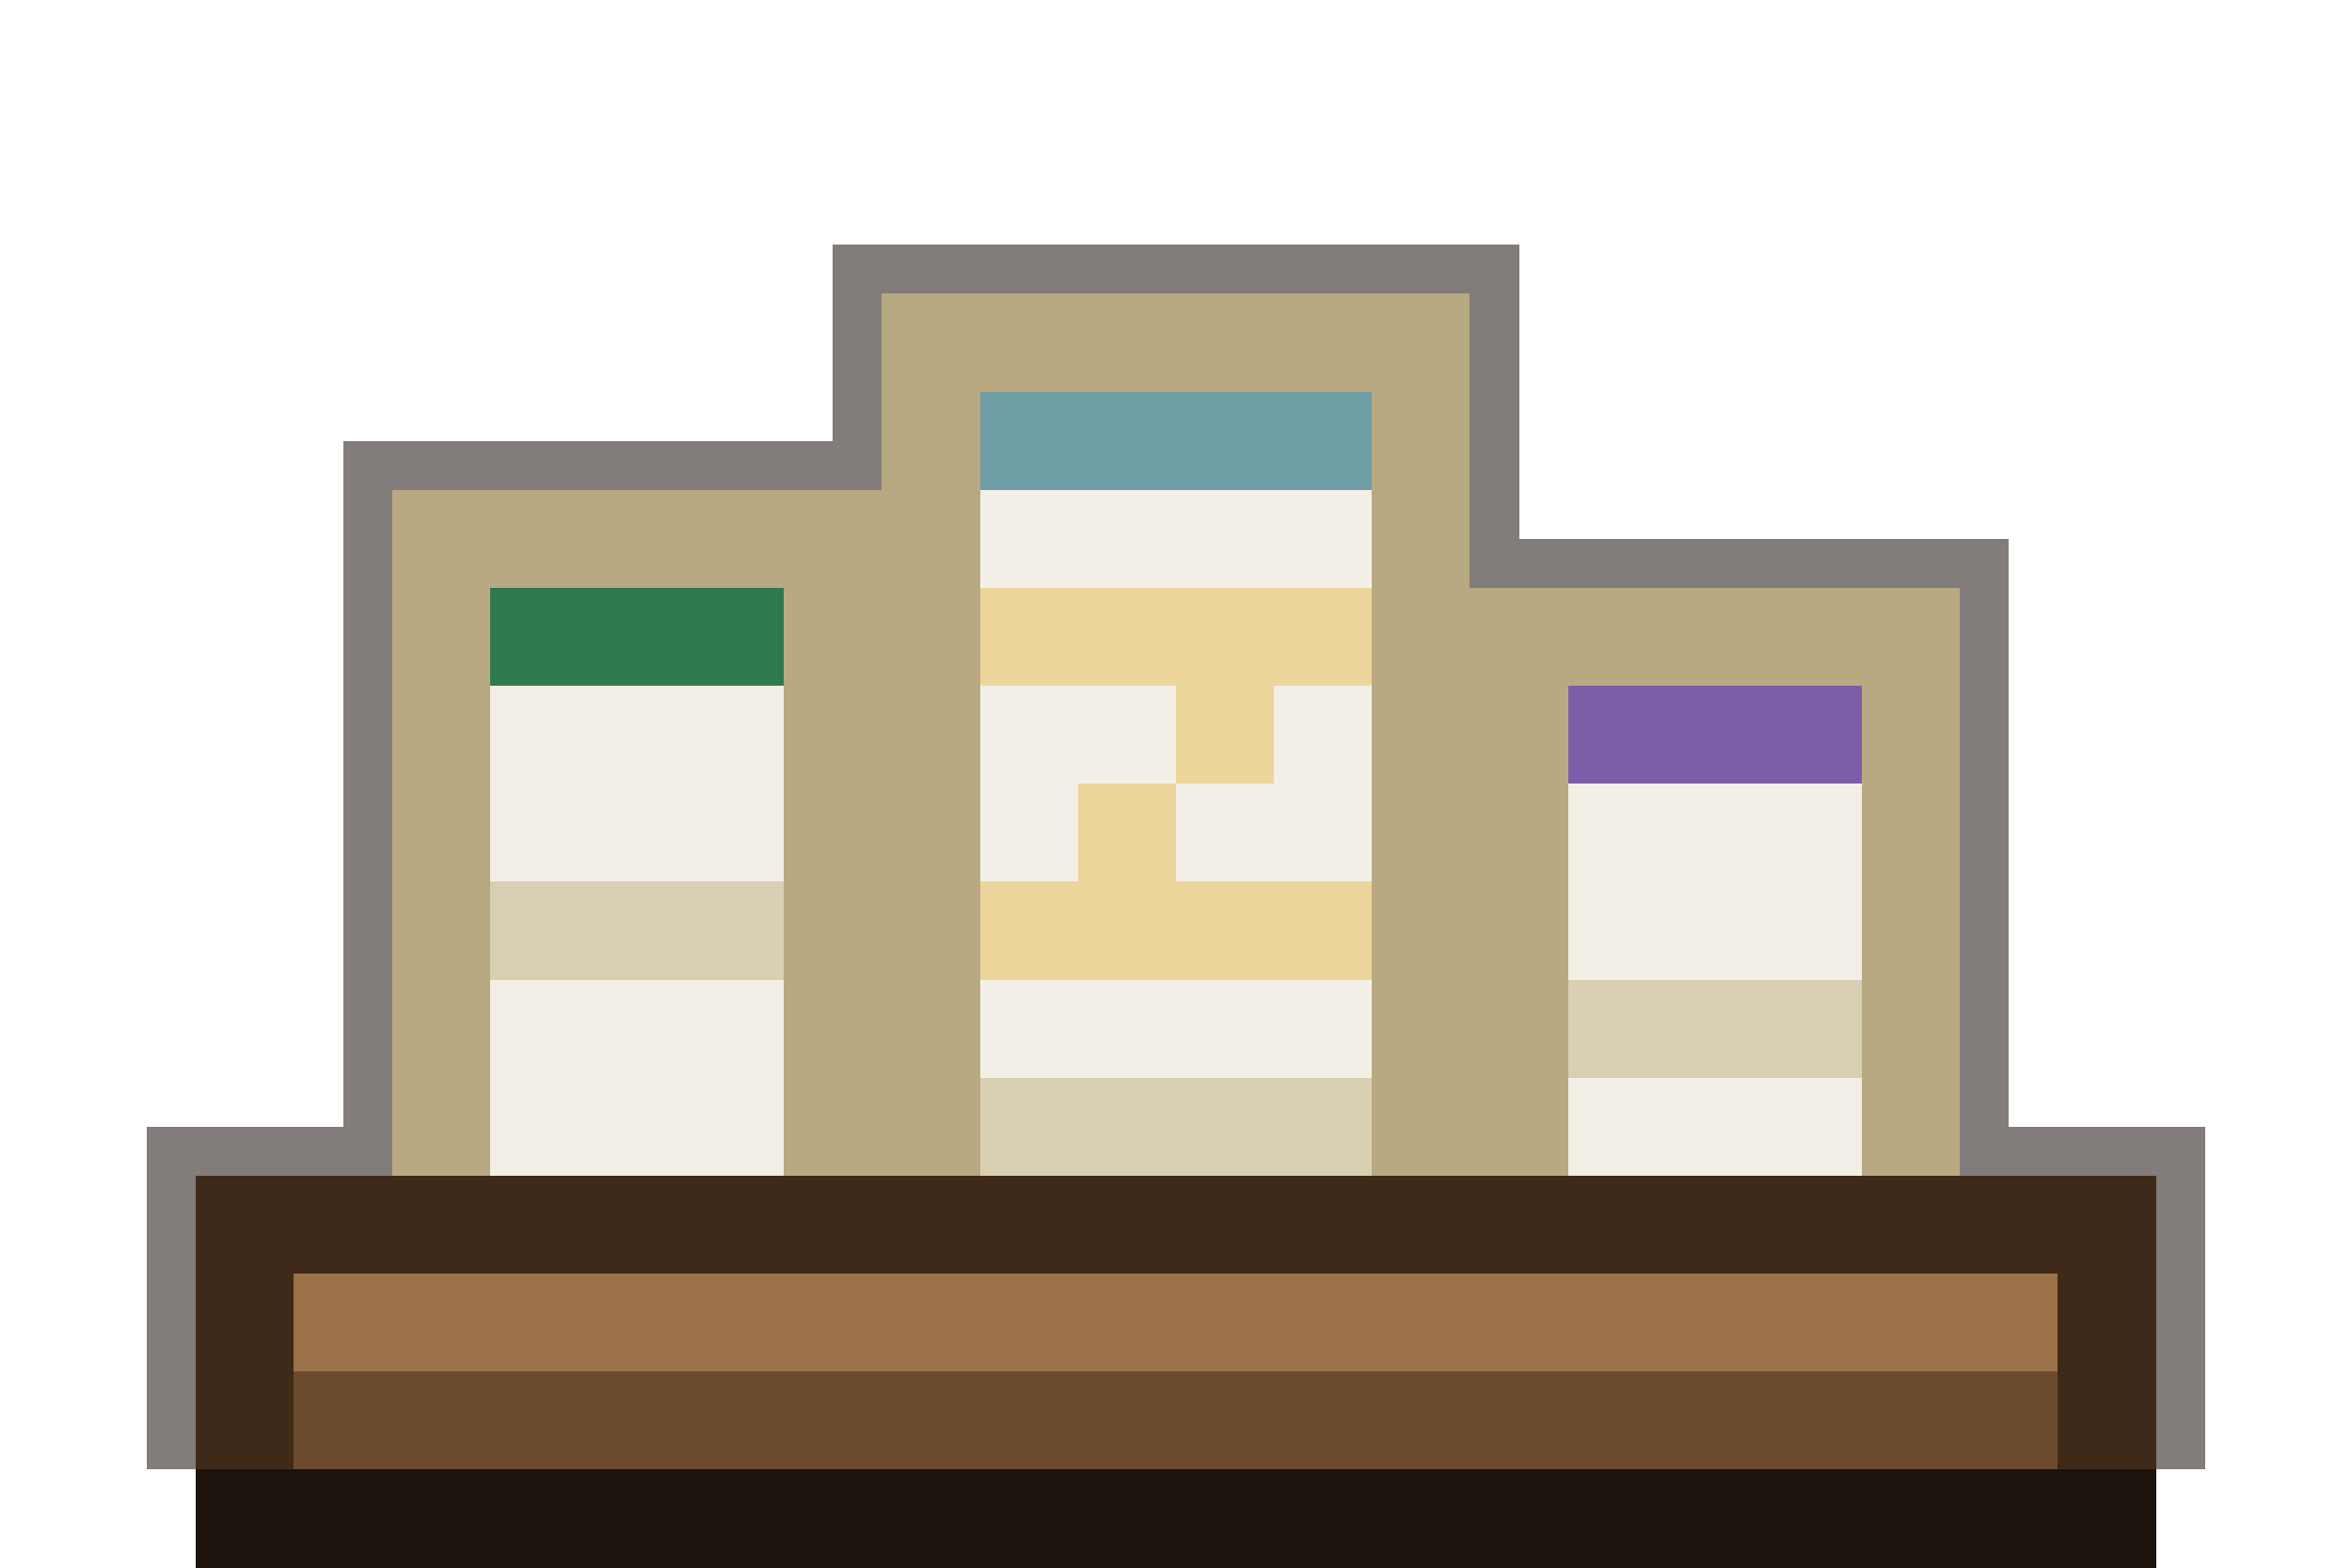
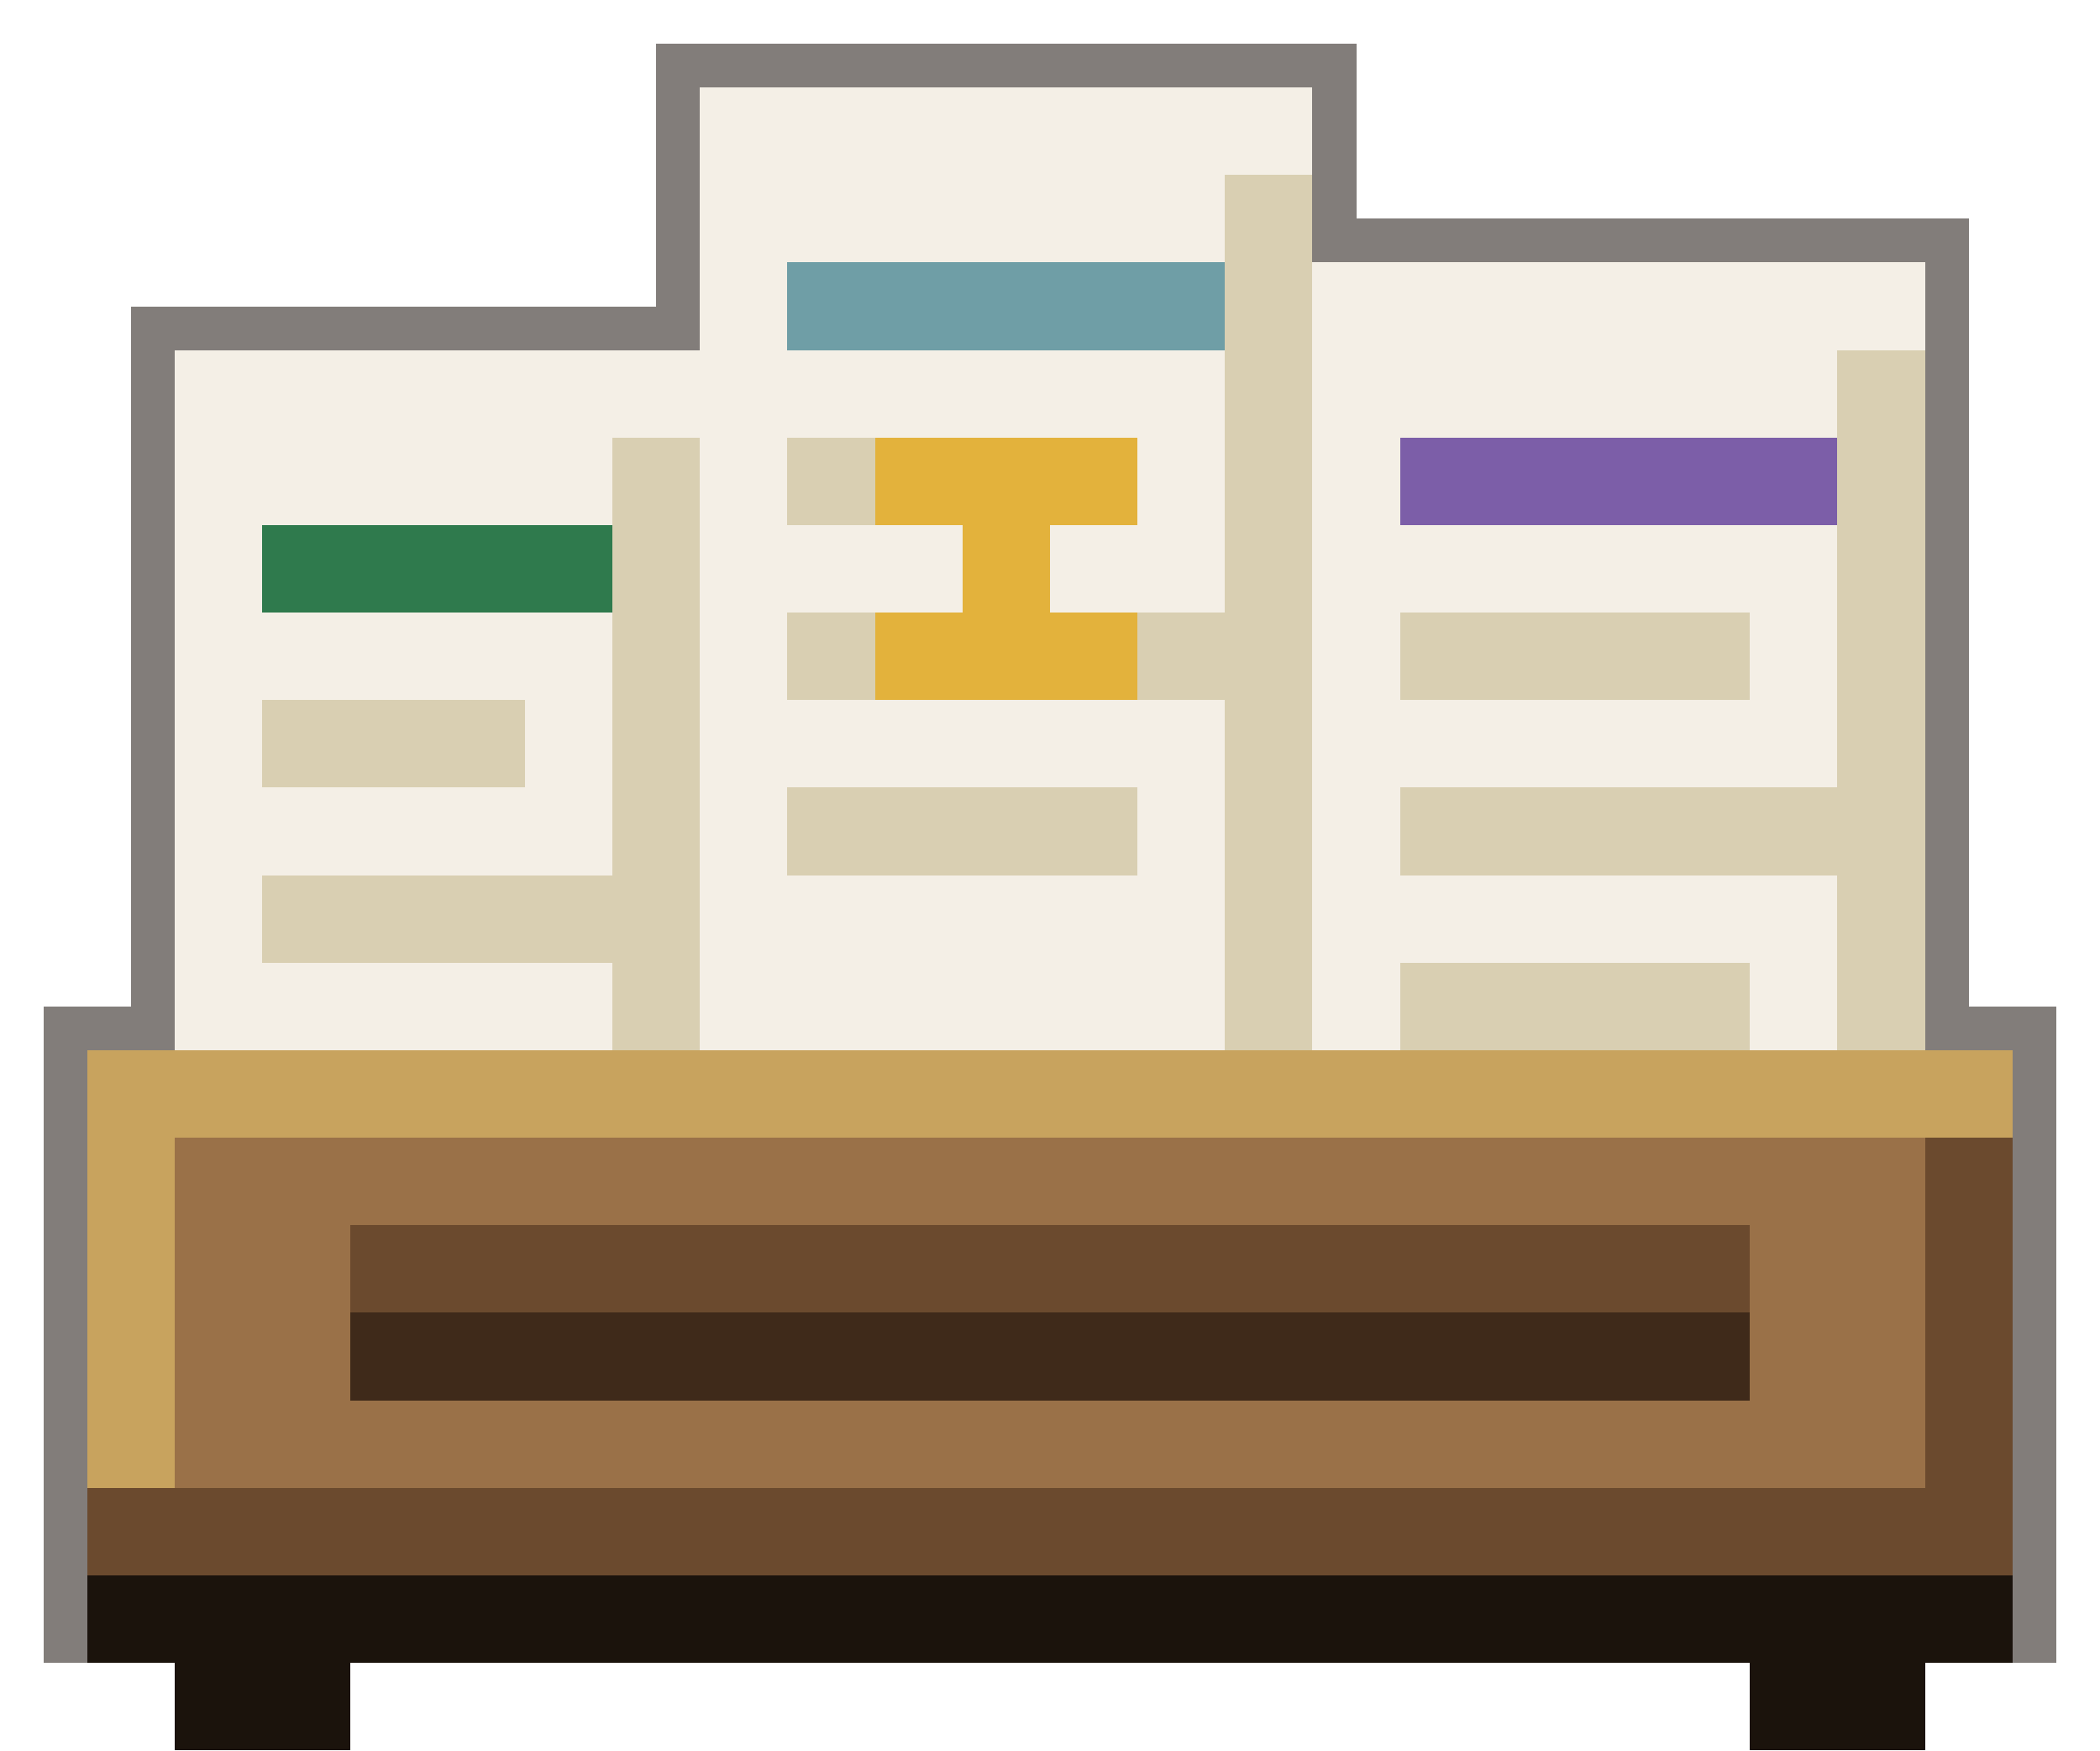
- <svg xmlns="http://www.w3.org/2000/svg" viewBox="0 0 48 32" width="96" height="64" shape-rendering="crispEdges">
-   <rect x="17" y="5" width="14" height="1" fill="#1b130c" opacity="0.55" />
-   <rect x="17" y="6" width="1" height="1" fill="#1b130c" opacity="0.55" />
-   <rect x="18" y="6" width="12" height="1" fill="#b9a982" />
-   <rect x="30" y="6" width="1" height="1" fill="#1b130c" opacity="0.55" />
-   <rect x="17" y="7" width="1" height="1" fill="#1b130c" opacity="0.55" />
-   <rect x="18" y="7" width="12" height="1" fill="#b9a982" />
-   <rect x="30" y="7" width="1" height="1" fill="#1b130c" opacity="0.55" />
-   <rect x="17" y="8" width="1" height="1" fill="#1b130c" opacity="0.55" />
-   <rect x="18" y="8" width="2" height="1" fill="#b9a982" />
-   <rect x="20" y="8" width="8" height="1" fill="#6f9ea6" />
-   <rect x="28" y="8" width="2" height="1" fill="#b9a982" />
-   <rect x="30" y="8" width="1" height="1" fill="#1b130c" opacity="0.55" />
-   <rect x="7" y="9" width="11" height="1" fill="#1b130c" opacity="0.55" />
-   <rect x="18" y="9" width="2" height="1" fill="#b9a982" />
-   <rect x="20" y="9" width="8" height="1" fill="#6f9ea6" />
-   <rect x="28" y="9" width="2" height="1" fill="#b9a982" />
-   <rect x="30" y="9" width="1" height="1" fill="#1b130c" opacity="0.55" />
-   <rect x="7" y="10" width="1" height="1" fill="#1b130c" opacity="0.55" />
-   <rect x="8" y="10" width="12" height="1" fill="#b9a982" />
-   <rect x="20" y="10" width="8" height="1" fill="#f4efe6" />
-   <rect x="28" y="10" width="2" height="1" fill="#b9a982" />
-   <rect x="30" y="10" width="1" height="1" fill="#1b130c" opacity="0.55" />
-   <rect x="7" y="11" width="1" height="1" fill="#1b130c" opacity="0.55" />
-   <rect x="8" y="11" width="12" height="1" fill="#b9a982" />
-   <rect x="20" y="11" width="8" height="1" fill="#f4efe6" />
-   <rect x="28" y="11" width="2" height="1" fill="#b9a982" />
-   <rect x="30" y="11" width="11" height="1" fill="#1b130c" opacity="0.55" />
-   <rect x="7" y="12" width="1" height="1" fill="#1b130c" opacity="0.55" />
-   <rect x="8" y="12" width="2" height="1" fill="#b9a982" />
-   <rect x="10" y="12" width="6" height="1" fill="#2f7a4d" />
-   <rect x="16" y="12" width="4" height="1" fill="#b9a982" />
-   <rect x="20" y="12" width="8" height="1" fill="#ecd59a" />
-   <rect x="28" y="12" width="12" height="1" fill="#b9a982" />
-   <rect x="40" y="12" width="1" height="1" fill="#1b130c" opacity="0.55" />
-   <rect x="7" y="13" width="1" height="1" fill="#1b130c" opacity="0.55" />
-   <rect x="8" y="13" width="2" height="1" fill="#b9a982" />
-   <rect x="10" y="13" width="6" height="1" fill="#2f7a4d" />
-   <rect x="16" y="13" width="4" height="1" fill="#b9a982" />
-   <rect x="20" y="13" width="8" height="1" fill="#ecd59a" />
-   <rect x="28" y="13" width="12" height="1" fill="#b9a982" />
-   <rect x="40" y="13" width="1" height="1" fill="#1b130c" opacity="0.55" />
-   <rect x="7" y="14" width="1" height="1" fill="#1b130c" opacity="0.55" />
-   <rect x="8" y="14" width="2" height="1" fill="#b9a982" />
-   <rect x="10" y="14" width="6" height="1" fill="#f4efe6" />
-   <rect x="16" y="14" width="4" height="1" fill="#b9a982" />
-   <rect x="20" y="14" width="4" height="1" fill="#f4efe6" />
-   <rect x="24" y="14" width="2" height="1" fill="#ecd59a" />
-   <rect x="26" y="14" width="2" height="1" fill="#f4efe6" />
-   <rect x="28" y="14" width="4" height="1" fill="#b9a982" />
-   <rect x="32" y="14" width="6" height="1" fill="#7c5ea8" />
-   <rect x="38" y="14" width="2" height="1" fill="#b9a982" />
-   <rect x="40" y="14" width="1" height="1" fill="#1b130c" opacity="0.55" />
-   <rect x="7" y="15" width="1" height="1" fill="#1b130c" opacity="0.55" />
-   <rect x="8" y="15" width="2" height="1" fill="#b9a982" />
-   <rect x="10" y="15" width="6" height="1" fill="#f4efe6" />
-   <rect x="16" y="15" width="4" height="1" fill="#b9a982" />
-   <rect x="20" y="15" width="4" height="1" fill="#f4efe6" />
-   <rect x="24" y="15" width="2" height="1" fill="#ecd59a" />
-   <rect x="26" y="15" width="2" height="1" fill="#f4efe6" />
-   <rect x="28" y="15" width="4" height="1" fill="#b9a982" />
-   <rect x="32" y="15" width="6" height="1" fill="#7c5ea8" />
-   <rect x="38" y="15" width="2" height="1" fill="#b9a982" />
-   <rect x="40" y="15" width="1" height="1" fill="#1b130c" opacity="0.55" />
-   <rect x="7" y="16" width="1" height="1" fill="#1b130c" opacity="0.55" />
-   <rect x="8" y="16" width="2" height="1" fill="#b9a982" />
-   <rect x="10" y="16" width="6" height="1" fill="#f4efe6" />
-   <rect x="16" y="16" width="4" height="1" fill="#b9a982" />
-   <rect x="20" y="16" width="2" height="1" fill="#f4efe6" />
-   <rect x="22" y="16" width="2" height="1" fill="#ecd59a" />
-   <rect x="24" y="16" width="4" height="1" fill="#f4efe6" />
-   <rect x="28" y="16" width="4" height="1" fill="#b9a982" />
-   <rect x="32" y="16" width="6" height="1" fill="#f4efe6" />
-   <rect x="38" y="16" width="2" height="1" fill="#b9a982" />
-   <rect x="40" y="16" width="1" height="1" fill="#1b130c" opacity="0.55" />
-   <rect x="7" y="17" width="1" height="1" fill="#1b130c" opacity="0.55" />
-   <rect x="8" y="17" width="2" height="1" fill="#b9a982" />
-   <rect x="10" y="17" width="6" height="1" fill="#f4efe6" />
-   <rect x="16" y="17" width="4" height="1" fill="#b9a982" />
-   <rect x="20" y="17" width="2" height="1" fill="#f4efe6" />
-   <rect x="22" y="17" width="2" height="1" fill="#ecd59a" />
-   <rect x="24" y="17" width="4" height="1" fill="#f4efe6" />
-   <rect x="28" y="17" width="4" height="1" fill="#b9a982" />
-   <rect x="32" y="17" width="6" height="1" fill="#f4efe6" />
-   <rect x="38" y="17" width="2" height="1" fill="#b9a982" />
-   <rect x="40" y="17" width="1" height="1" fill="#1b130c" opacity="0.55" />
-   <rect x="7" y="18" width="1" height="1" fill="#1b130c" opacity="0.55" />
-   <rect x="8" y="18" width="2" height="1" fill="#b9a982" />
-   <rect x="10" y="18" width="6" height="1" fill="#d9cfb2" />
-   <rect x="16" y="18" width="4" height="1" fill="#b9a982" />
-   <rect x="20" y="18" width="8" height="1" fill="#ecd59a" />
-   <rect x="28" y="18" width="4" height="1" fill="#b9a982" />
-   <rect x="32" y="18" width="6" height="1" fill="#f4efe6" />
-   <rect x="38" y="18" width="2" height="1" fill="#b9a982" />
-   <rect x="40" y="18" width="1" height="1" fill="#1b130c" opacity="0.55" />
-   <rect x="7" y="19" width="1" height="1" fill="#1b130c" opacity="0.55" />
-   <rect x="8" y="19" width="2" height="1" fill="#b9a982" />
-   <rect x="10" y="19" width="6" height="1" fill="#d9cfb2" />
-   <rect x="16" y="19" width="4" height="1" fill="#b9a982" />
-   <rect x="20" y="19" width="8" height="1" fill="#ecd59a" />
-   <rect x="28" y="19" width="4" height="1" fill="#b9a982" />
-   <rect x="32" y="19" width="6" height="1" fill="#f4efe6" />
-   <rect x="38" y="19" width="2" height="1" fill="#b9a982" />
-   <rect x="40" y="19" width="1" height="1" fill="#1b130c" opacity="0.55" />
-   <rect x="7" y="20" width="1" height="1" fill="#1b130c" opacity="0.55" />
-   <rect x="8" y="20" width="2" height="1" fill="#b9a982" />
-   <rect x="10" y="20" width="6" height="1" fill="#f4efe6" />
-   <rect x="16" y="20" width="4" height="1" fill="#b9a982" />
-   <rect x="20" y="20" width="8" height="1" fill="#f4efe6" />
-   <rect x="28" y="20" width="4" height="1" fill="#b9a982" />
-   <rect x="32" y="20" width="6" height="1" fill="#d9cfb2" />
-   <rect x="38" y="20" width="2" height="1" fill="#b9a982" />
-   <rect x="40" y="20" width="1" height="1" fill="#1b130c" opacity="0.55" />
-   <rect x="7" y="21" width="1" height="1" fill="#1b130c" opacity="0.55" />
-   <rect x="8" y="21" width="2" height="1" fill="#b9a982" />
-   <rect x="10" y="21" width="6" height="1" fill="#f4efe6" />
-   <rect x="16" y="21" width="4" height="1" fill="#b9a982" />
-   <rect x="20" y="21" width="8" height="1" fill="#f4efe6" />
-   <rect x="28" y="21" width="4" height="1" fill="#b9a982" />
-   <rect x="32" y="21" width="6" height="1" fill="#d9cfb2" />
-   <rect x="38" y="21" width="2" height="1" fill="#b9a982" />
-   <rect x="40" y="21" width="1" height="1" fill="#1b130c" opacity="0.55" />
-   <rect x="7" y="22" width="1" height="1" fill="#1b130c" opacity="0.55" />
-   <rect x="8" y="22" width="2" height="1" fill="#b9a982" />
-   <rect x="10" y="22" width="6" height="1" fill="#f4efe6" />
-   <rect x="16" y="22" width="4" height="1" fill="#b9a982" />
-   <rect x="20" y="22" width="8" height="1" fill="#d9cfb2" />
-   <rect x="28" y="22" width="4" height="1" fill="#b9a982" />
-   <rect x="32" y="22" width="6" height="1" fill="#f4efe6" />
-   <rect x="38" y="22" width="2" height="1" fill="#b9a982" />
-   <rect x="40" y="22" width="1" height="1" fill="#1b130c" opacity="0.55" />
-   <rect x="3" y="23" width="5" height="1" fill="#1b130c" opacity="0.55" />
-   <rect x="8" y="23" width="2" height="1" fill="#b9a982" />
-   <rect x="10" y="23" width="6" height="1" fill="#f4efe6" />
-   <rect x="16" y="23" width="4" height="1" fill="#b9a982" />
-   <rect x="20" y="23" width="8" height="1" fill="#d9cfb2" />
-   <rect x="28" y="23" width="4" height="1" fill="#b9a982" />
-   <rect x="32" y="23" width="6" height="1" fill="#f4efe6" />
-   <rect x="38" y="23" width="2" height="1" fill="#b9a982" />
-   <rect x="40" y="23" width="5" height="1" fill="#1b130c" opacity="0.55" />
-   <rect x="3" y="24" width="1" height="1" fill="#1b130c" opacity="0.55" />
-   <rect x="4" y="24" width="40" height="1" fill="#3f2a1a" />
-   <rect x="44" y="24" width="1" height="1" fill="#1b130c" opacity="0.55" />
-   <rect x="3" y="25" width="1" height="1" fill="#1b130c" opacity="0.55" />
-   <rect x="4" y="25" width="40" height="1" fill="#3f2a1a" />
-   <rect x="44" y="25" width="1" height="1" fill="#1b130c" opacity="0.55" />
-   <rect x="3" y="26" width="1" height="1" fill="#1b130c" opacity="0.55" />
-   <rect x="4" y="26" width="2" height="1" fill="#3f2a1a" />
-   <rect x="6" y="26" width="36" height="1" fill="#9a7148" />
-   <rect x="42" y="26" width="2" height="1" fill="#3f2a1a" />
-   <rect x="44" y="26" width="1" height="1" fill="#1b130c" opacity="0.55" />
-   <rect x="3" y="27" width="1" height="1" fill="#1b130c" opacity="0.55" />
-   <rect x="4" y="27" width="2" height="1" fill="#3f2a1a" />
-   <rect x="6" y="27" width="36" height="1" fill="#9a7148" />
-   <rect x="42" y="27" width="2" height="1" fill="#3f2a1a" />
-   <rect x="44" y="27" width="1" height="1" fill="#1b130c" opacity="0.55" />
-   <rect x="3" y="28" width="1" height="1" fill="#1b130c" opacity="0.55" />
-   <rect x="4" y="28" width="2" height="1" fill="#3f2a1a" />
-   <rect x="6" y="28" width="36" height="1" fill="#6b4a2e" />
-   <rect x="42" y="28" width="2" height="1" fill="#3f2a1a" />
-   <rect x="44" y="28" width="1" height="1" fill="#1b130c" opacity="0.55" />
-   <rect x="3" y="29" width="1" height="1" fill="#1b130c" opacity="0.55" />
-   <rect x="4" y="29" width="2" height="1" fill="#3f2a1a" />
-   <rect x="6" y="29" width="36" height="1" fill="#6b4a2e" />
-   <rect x="42" y="29" width="2" height="1" fill="#3f2a1a" />
-   <rect x="44" y="29" width="1" height="1" fill="#1b130c" opacity="0.55" />
-   <rect x="4" y="30" width="40" height="1" fill="#1b130c" />
-   <rect x="4" y="31" width="40" height="1" fill="#1b130c" />
+ <svg xmlns="http://www.w3.org/2000/svg" viewBox="0 0 48 40" width="96" height="80" shape-rendering="crispEdges">
+   <rect x="15" y="1" width="16" height="1" fill="#1b130c" opacity="0.55" />
+   <rect x="15" y="2" width="1" height="1" fill="#1b130c" opacity="0.55" />
+   <rect x="16" y="2" width="14" height="1" fill="#f4efe6" />
+   <rect x="30" y="2" width="1" height="1" fill="#1b130c" opacity="0.55" />
+   <rect x="15" y="3" width="1" height="1" fill="#1b130c" opacity="0.55" />
+   <rect x="16" y="3" width="14" height="1" fill="#f4efe6" />
+   <rect x="30" y="3" width="1" height="1" fill="#1b130c" opacity="0.55" />
+   <rect x="15" y="4" width="1" height="1" fill="#1b130c" opacity="0.55" />
+   <rect x="16" y="4" width="12" height="1" fill="#f4efe6" />
+   <rect x="28" y="4" width="2" height="1" fill="#d9cfb2" />
+   <rect x="30" y="4" width="1" height="1" fill="#1b130c" opacity="0.55" />
+   <rect x="15" y="5" width="1" height="1" fill="#1b130c" opacity="0.55" />
+   <rect x="16" y="5" width="12" height="1" fill="#f4efe6" />
+   <rect x="28" y="5" width="2" height="1" fill="#d9cfb2" />
+   <rect x="30" y="5" width="15" height="1" fill="#1b130c" opacity="0.55" />
+   <rect x="15" y="6" width="1" height="1" fill="#1b130c" opacity="0.55" />
+   <rect x="16" y="6" width="2" height="1" fill="#f4efe6" />
+   <rect x="18" y="6" width="10" height="1" fill="#6f9ea6" />
+   <rect x="28" y="6" width="2" height="1" fill="#d9cfb2" />
+   <rect x="30" y="6" width="14" height="1" fill="#f4efe6" />
+   <rect x="44" y="6" width="1" height="1" fill="#1b130c" opacity="0.55" />
+   <rect x="3" y="7" width="13" height="1" fill="#1b130c" opacity="0.55" />
+   <rect x="16" y="7" width="2" height="1" fill="#f4efe6" />
+   <rect x="18" y="7" width="10" height="1" fill="#6f9ea6" />
+   <rect x="28" y="7" width="2" height="1" fill="#d9cfb2" />
+   <rect x="30" y="7" width="14" height="1" fill="#f4efe6" />
+   <rect x="44" y="7" width="1" height="1" fill="#1b130c" opacity="0.55" />
+   <rect x="3" y="8" width="1" height="1" fill="#1b130c" opacity="0.55" />
+   <rect x="4" y="8" width="24" height="1" fill="#f4efe6" />
+   <rect x="28" y="8" width="2" height="1" fill="#d9cfb2" />
+   <rect x="30" y="8" width="12" height="1" fill="#f4efe6" />
+   <rect x="42" y="8" width="2" height="1" fill="#d9cfb2" />
+   <rect x="44" y="8" width="1" height="1" fill="#1b130c" opacity="0.55" />
+   <rect x="3" y="9" width="1" height="1" fill="#1b130c" opacity="0.55" />
+   <rect x="4" y="9" width="24" height="1" fill="#f4efe6" />
+   <rect x="28" y="9" width="2" height="1" fill="#d9cfb2" />
+   <rect x="30" y="9" width="12" height="1" fill="#f4efe6" />
+   <rect x="42" y="9" width="2" height="1" fill="#d9cfb2" />
+   <rect x="44" y="9" width="1" height="1" fill="#1b130c" opacity="0.55" />
+   <rect x="3" y="10" width="1" height="1" fill="#1b130c" opacity="0.55" />
+   <rect x="4" y="10" width="10" height="1" fill="#f4efe6" />
+   <rect x="14" y="10" width="2" height="1" fill="#d9cfb2" />
+   <rect x="16" y="10" width="2" height="1" fill="#f4efe6" />
+   <rect x="18" y="10" width="2" height="1" fill="#d9cfb2" />
+   <rect x="20" y="10" width="6" height="1" fill="#e3b23c" />
+   <rect x="26" y="10" width="2" height="1" fill="#f4efe6" />
+   <rect x="28" y="10" width="2" height="1" fill="#d9cfb2" />
+   <rect x="30" y="10" width="2" height="1" fill="#f4efe6" />
+   <rect x="32" y="10" width="10" height="1" fill="#7c5ea8" />
+   <rect x="42" y="10" width="2" height="1" fill="#d9cfb2" />
+   <rect x="44" y="10" width="1" height="1" fill="#1b130c" opacity="0.55" />
+   <rect x="3" y="11" width="1" height="1" fill="#1b130c" opacity="0.55" />
+   <rect x="4" y="11" width="10" height="1" fill="#f4efe6" />
+   <rect x="14" y="11" width="2" height="1" fill="#d9cfb2" />
+   <rect x="16" y="11" width="2" height="1" fill="#f4efe6" />
+   <rect x="18" y="11" width="2" height="1" fill="#d9cfb2" />
+   <rect x="20" y="11" width="6" height="1" fill="#e3b23c" />
+   <rect x="26" y="11" width="2" height="1" fill="#f4efe6" />
+   <rect x="28" y="11" width="2" height="1" fill="#d9cfb2" />
+   <rect x="30" y="11" width="2" height="1" fill="#f4efe6" />
+   <rect x="32" y="11" width="10" height="1" fill="#7c5ea8" />
+   <rect x="42" y="11" width="2" height="1" fill="#d9cfb2" />
+   <rect x="44" y="11" width="1" height="1" fill="#1b130c" opacity="0.55" />
+   <rect x="3" y="12" width="1" height="1" fill="#1b130c" opacity="0.55" />
+   <rect x="4" y="12" width="2" height="1" fill="#f4efe6" />
+   <rect x="6" y="12" width="8" height="1" fill="#2f7a4d" />
+   <rect x="14" y="12" width="2" height="1" fill="#d9cfb2" />
+   <rect x="16" y="12" width="6" height="1" fill="#f4efe6" />
+   <rect x="22" y="12" width="2" height="1" fill="#e3b23c" />
+   <rect x="24" y="12" width="4" height="1" fill="#f4efe6" />
+   <rect x="28" y="12" width="2" height="1" fill="#d9cfb2" />
+   <rect x="30" y="12" width="12" height="1" fill="#f4efe6" />
+   <rect x="42" y="12" width="2" height="1" fill="#d9cfb2" />
+   <rect x="44" y="12" width="1" height="1" fill="#1b130c" opacity="0.55" />
+   <rect x="3" y="13" width="1" height="1" fill="#1b130c" opacity="0.55" />
+   <rect x="4" y="13" width="2" height="1" fill="#f4efe6" />
+   <rect x="6" y="13" width="8" height="1" fill="#2f7a4d" />
+   <rect x="14" y="13" width="2" height="1" fill="#d9cfb2" />
+   <rect x="16" y="13" width="6" height="1" fill="#f4efe6" />
+   <rect x="22" y="13" width="2" height="1" fill="#e3b23c" />
+   <rect x="24" y="13" width="4" height="1" fill="#f4efe6" />
+   <rect x="28" y="13" width="2" height="1" fill="#d9cfb2" />
+   <rect x="30" y="13" width="12" height="1" fill="#f4efe6" />
+   <rect x="42" y="13" width="2" height="1" fill="#d9cfb2" />
+   <rect x="44" y="13" width="1" height="1" fill="#1b130c" opacity="0.55" />
+   <rect x="3" y="14" width="1" height="1" fill="#1b130c" opacity="0.55" />
+   <rect x="4" y="14" width="10" height="1" fill="#f4efe6" />
+   <rect x="14" y="14" width="2" height="1" fill="#d9cfb2" />
+   <rect x="16" y="14" width="2" height="1" fill="#f4efe6" />
+   <rect x="18" y="14" width="2" height="1" fill="#d9cfb2" />
+   <rect x="20" y="14" width="6" height="1" fill="#e3b23c" />
+   <rect x="26" y="14" width="4" height="1" fill="#d9cfb2" />
+   <rect x="30" y="14" width="2" height="1" fill="#f4efe6" />
+   <rect x="32" y="14" width="8" height="1" fill="#d9cfb2" />
+   <rect x="40" y="14" width="2" height="1" fill="#f4efe6" />
+   <rect x="42" y="14" width="2" height="1" fill="#d9cfb2" />
+   <rect x="44" y="14" width="1" height="1" fill="#1b130c" opacity="0.55" />
+   <rect x="3" y="15" width="1" height="1" fill="#1b130c" opacity="0.55" />
+   <rect x="4" y="15" width="10" height="1" fill="#f4efe6" />
+   <rect x="14" y="15" width="2" height="1" fill="#d9cfb2" />
+   <rect x="16" y="15" width="2" height="1" fill="#f4efe6" />
+   <rect x="18" y="15" width="2" height="1" fill="#d9cfb2" />
+   <rect x="20" y="15" width="6" height="1" fill="#e3b23c" />
+   <rect x="26" y="15" width="4" height="1" fill="#d9cfb2" />
+   <rect x="30" y="15" width="2" height="1" fill="#f4efe6" />
+   <rect x="32" y="15" width="8" height="1" fill="#d9cfb2" />
+   <rect x="40" y="15" width="2" height="1" fill="#f4efe6" />
+   <rect x="42" y="15" width="2" height="1" fill="#d9cfb2" />
+   <rect x="44" y="15" width="1" height="1" fill="#1b130c" opacity="0.55" />
+   <rect x="3" y="16" width="1" height="1" fill="#1b130c" opacity="0.55" />
+   <rect x="4" y="16" width="2" height="1" fill="#f4efe6" />
+   <rect x="6" y="16" width="6" height="1" fill="#d9cfb2" />
+   <rect x="12" y="16" width="2" height="1" fill="#f4efe6" />
+   <rect x="14" y="16" width="2" height="1" fill="#d9cfb2" />
+   <rect x="16" y="16" width="12" height="1" fill="#f4efe6" />
+   <rect x="28" y="16" width="2" height="1" fill="#d9cfb2" />
+   <rect x="30" y="16" width="12" height="1" fill="#f4efe6" />
+   <rect x="42" y="16" width="2" height="1" fill="#d9cfb2" />
+   <rect x="44" y="16" width="1" height="1" fill="#1b130c" opacity="0.55" />
+   <rect x="3" y="17" width="1" height="1" fill="#1b130c" opacity="0.55" />
+   <rect x="4" y="17" width="2" height="1" fill="#f4efe6" />
+   <rect x="6" y="17" width="6" height="1" fill="#d9cfb2" />
+   <rect x="12" y="17" width="2" height="1" fill="#f4efe6" />
+   <rect x="14" y="17" width="2" height="1" fill="#d9cfb2" />
+   <rect x="16" y="17" width="12" height="1" fill="#f4efe6" />
+   <rect x="28" y="17" width="2" height="1" fill="#d9cfb2" />
+   <rect x="30" y="17" width="12" height="1" fill="#f4efe6" />
+   <rect x="42" y="17" width="2" height="1" fill="#d9cfb2" />
+   <rect x="44" y="17" width="1" height="1" fill="#1b130c" opacity="0.55" />
+   <rect x="3" y="18" width="1" height="1" fill="#1b130c" opacity="0.55" />
+   <rect x="4" y="18" width="10" height="1" fill="#f4efe6" />
+   <rect x="14" y="18" width="2" height="1" fill="#d9cfb2" />
+   <rect x="16" y="18" width="2" height="1" fill="#f4efe6" />
+   <rect x="18" y="18" width="8" height="1" fill="#d9cfb2" />
+   <rect x="26" y="18" width="2" height="1" fill="#f4efe6" />
+   <rect x="28" y="18" width="2" height="1" fill="#d9cfb2" />
+   <rect x="30" y="18" width="2" height="1" fill="#f4efe6" />
+   <rect x="32" y="18" width="12" height="1" fill="#d9cfb2" />
+   <rect x="44" y="18" width="1" height="1" fill="#1b130c" opacity="0.55" />
+   <rect x="3" y="19" width="1" height="1" fill="#1b130c" opacity="0.55" />
+   <rect x="4" y="19" width="10" height="1" fill="#f4efe6" />
+   <rect x="14" y="19" width="2" height="1" fill="#d9cfb2" />
+   <rect x="16" y="19" width="2" height="1" fill="#f4efe6" />
+   <rect x="18" y="19" width="8" height="1" fill="#d9cfb2" />
+   <rect x="26" y="19" width="2" height="1" fill="#f4efe6" />
+   <rect x="28" y="19" width="2" height="1" fill="#d9cfb2" />
+   <rect x="30" y="19" width="2" height="1" fill="#f4efe6" />
+   <rect x="32" y="19" width="12" height="1" fill="#d9cfb2" />
+   <rect x="44" y="19" width="1" height="1" fill="#1b130c" opacity="0.55" />
+   <rect x="3" y="20" width="1" height="1" fill="#1b130c" opacity="0.55" />
+   <rect x="4" y="20" width="2" height="1" fill="#f4efe6" />
+   <rect x="6" y="20" width="10" height="1" fill="#d9cfb2" />
+   <rect x="16" y="20" width="12" height="1" fill="#f4efe6" />
+   <rect x="28" y="20" width="2" height="1" fill="#d9cfb2" />
+   <rect x="30" y="20" width="12" height="1" fill="#f4efe6" />
+   <rect x="42" y="20" width="2" height="1" fill="#d9cfb2" />
+   <rect x="44" y="20" width="1" height="1" fill="#1b130c" opacity="0.55" />
+   <rect x="3" y="21" width="1" height="1" fill="#1b130c" opacity="0.55" />
+   <rect x="4" y="21" width="2" height="1" fill="#f4efe6" />
+   <rect x="6" y="21" width="10" height="1" fill="#d9cfb2" />
+   <rect x="16" y="21" width="12" height="1" fill="#f4efe6" />
+   <rect x="28" y="21" width="2" height="1" fill="#d9cfb2" />
+   <rect x="30" y="21" width="12" height="1" fill="#f4efe6" />
+   <rect x="42" y="21" width="2" height="1" fill="#d9cfb2" />
+   <rect x="44" y="21" width="1" height="1" fill="#1b130c" opacity="0.55" />
+   <rect x="3" y="22" width="1" height="1" fill="#1b130c" opacity="0.55" />
+   <rect x="4" y="22" width="10" height="1" fill="#f4efe6" />
+   <rect x="14" y="22" width="2" height="1" fill="#d9cfb2" />
+   <rect x="16" y="22" width="12" height="1" fill="#f4efe6" />
+   <rect x="28" y="22" width="2" height="1" fill="#d9cfb2" />
+   <rect x="30" y="22" width="2" height="1" fill="#f4efe6" />
+   <rect x="32" y="22" width="8" height="1" fill="#d9cfb2" />
+   <rect x="40" y="22" width="2" height="1" fill="#f4efe6" />
+   <rect x="42" y="22" width="2" height="1" fill="#d9cfb2" />
+   <rect x="44" y="22" width="1" height="1" fill="#1b130c" opacity="0.55" />
+   <rect x="1" y="23" width="3" height="1" fill="#1b130c" opacity="0.55" />
+   <rect x="4" y="23" width="10" height="1" fill="#f4efe6" />
+   <rect x="14" y="23" width="2" height="1" fill="#d9cfb2" />
+   <rect x="16" y="23" width="12" height="1" fill="#f4efe6" />
+   <rect x="28" y="23" width="2" height="1" fill="#d9cfb2" />
+   <rect x="30" y="23" width="2" height="1" fill="#f4efe6" />
+   <rect x="32" y="23" width="8" height="1" fill="#d9cfb2" />
+   <rect x="40" y="23" width="2" height="1" fill="#f4efe6" />
+   <rect x="42" y="23" width="2" height="1" fill="#d9cfb2" />
+   <rect x="44" y="23" width="3" height="1" fill="#1b130c" opacity="0.55" />
+   <rect x="1" y="24" width="1" height="1" fill="#1b130c" opacity="0.55" />
+   <rect x="2" y="24" width="44" height="1" fill="#c8a35e" />
+   <rect x="46" y="24" width="1" height="1" fill="#1b130c" opacity="0.55" />
+   <rect x="1" y="25" width="1" height="1" fill="#1b130c" opacity="0.55" />
+   <rect x="2" y="25" width="44" height="1" fill="#c8a35e" />
+   <rect x="46" y="25" width="1" height="1" fill="#1b130c" opacity="0.55" />
+   <rect x="1" y="26" width="1" height="1" fill="#1b130c" opacity="0.55" />
+   <rect x="2" y="26" width="2" height="1" fill="#c8a35e" />
+   <rect x="4" y="26" width="40" height="1" fill="#9a7148" />
+   <rect x="44" y="26" width="2" height="1" fill="#6b4a2e" />
+   <rect x="46" y="26" width="1" height="1" fill="#1b130c" opacity="0.55" />
+   <rect x="1" y="27" width="1" height="1" fill="#1b130c" opacity="0.55" />
+   <rect x="2" y="27" width="2" height="1" fill="#c8a35e" />
+   <rect x="4" y="27" width="40" height="1" fill="#9a7148" />
+   <rect x="44" y="27" width="2" height="1" fill="#6b4a2e" />
+   <rect x="46" y="27" width="1" height="1" fill="#1b130c" opacity="0.55" />
+   <rect x="1" y="28" width="1" height="1" fill="#1b130c" opacity="0.55" />
+   <rect x="2" y="28" width="2" height="1" fill="#c8a35e" />
+   <rect x="4" y="28" width="4" height="1" fill="#9a7148" />
+   <rect x="8" y="28" width="32" height="1" fill="#6b4a2e" />
+   <rect x="40" y="28" width="4" height="1" fill="#9a7148" />
+   <rect x="44" y="28" width="2" height="1" fill="#6b4a2e" />
+   <rect x="46" y="28" width="1" height="1" fill="#1b130c" opacity="0.55" />
+   <rect x="1" y="29" width="1" height="1" fill="#1b130c" opacity="0.55" />
+   <rect x="2" y="29" width="2" height="1" fill="#c8a35e" />
+   <rect x="4" y="29" width="4" height="1" fill="#9a7148" />
+   <rect x="8" y="29" width="32" height="1" fill="#6b4a2e" />
+   <rect x="40" y="29" width="4" height="1" fill="#9a7148" />
+   <rect x="44" y="29" width="2" height="1" fill="#6b4a2e" />
+   <rect x="46" y="29" width="1" height="1" fill="#1b130c" opacity="0.55" />
+   <rect x="1" y="30" width="1" height="1" fill="#1b130c" opacity="0.55" />
+   <rect x="2" y="30" width="2" height="1" fill="#c8a35e" />
+   <rect x="4" y="30" width="4" height="1" fill="#9a7148" />
+   <rect x="8" y="30" width="32" height="1" fill="#3f2a1a" />
+   <rect x="40" y="30" width="4" height="1" fill="#9a7148" />
+   <rect x="44" y="30" width="2" height="1" fill="#6b4a2e" />
+   <rect x="46" y="30" width="1" height="1" fill="#1b130c" opacity="0.55" />
+   <rect x="1" y="31" width="1" height="1" fill="#1b130c" opacity="0.55" />
+   <rect x="2" y="31" width="2" height="1" fill="#c8a35e" />
+   <rect x="4" y="31" width="4" height="1" fill="#9a7148" />
+   <rect x="8" y="31" width="32" height="1" fill="#3f2a1a" />
+   <rect x="40" y="31" width="4" height="1" fill="#9a7148" />
+   <rect x="44" y="31" width="2" height="1" fill="#6b4a2e" />
+   <rect x="46" y="31" width="1" height="1" fill="#1b130c" opacity="0.55" />
+   <rect x="1" y="32" width="1" height="1" fill="#1b130c" opacity="0.55" />
+   <rect x="2" y="32" width="2" height="1" fill="#c8a35e" />
+   <rect x="4" y="32" width="40" height="1" fill="#9a7148" />
+   <rect x="44" y="32" width="2" height="1" fill="#6b4a2e" />
+   <rect x="46" y="32" width="1" height="1" fill="#1b130c" opacity="0.55" />
+   <rect x="1" y="33" width="1" height="1" fill="#1b130c" opacity="0.55" />
+   <rect x="2" y="33" width="2" height="1" fill="#c8a35e" />
+   <rect x="4" y="33" width="40" height="1" fill="#9a7148" />
+   <rect x="44" y="33" width="2" height="1" fill="#6b4a2e" />
+   <rect x="46" y="33" width="1" height="1" fill="#1b130c" opacity="0.55" />
+   <rect x="1" y="34" width="1" height="1" fill="#1b130c" opacity="0.55" />
+   <rect x="2" y="34" width="44" height="1" fill="#6b4a2e" />
+   <rect x="46" y="34" width="1" height="1" fill="#1b130c" opacity="0.55" />
+   <rect x="1" y="35" width="1" height="1" fill="#1b130c" opacity="0.55" />
+   <rect x="2" y="35" width="44" height="1" fill="#6b4a2e" />
+   <rect x="46" y="35" width="1" height="1" fill="#1b130c" opacity="0.55" />
+   <rect x="1" y="36" width="1" height="1" fill="#1b130c" opacity="0.55" />
+   <rect x="2" y="36" width="44" height="1" fill="#1b130c" />
+   <rect x="46" y="36" width="1" height="1" fill="#1b130c" opacity="0.55" />
+   <rect x="1" y="37" width="1" height="1" fill="#1b130c" opacity="0.55" />
+   <rect x="2" y="37" width="44" height="1" fill="#1b130c" />
+   <rect x="46" y="37" width="1" height="1" fill="#1b130c" opacity="0.55" />
+   <rect x="4" y="38" width="4" height="1" fill="#1b130c" />
+   <rect x="40" y="38" width="4" height="1" fill="#1b130c" />
+   <rect x="4" y="39" width="4" height="1" fill="#1b130c" />
+   <rect x="40" y="39" width="4" height="1" fill="#1b130c" />
</svg>
